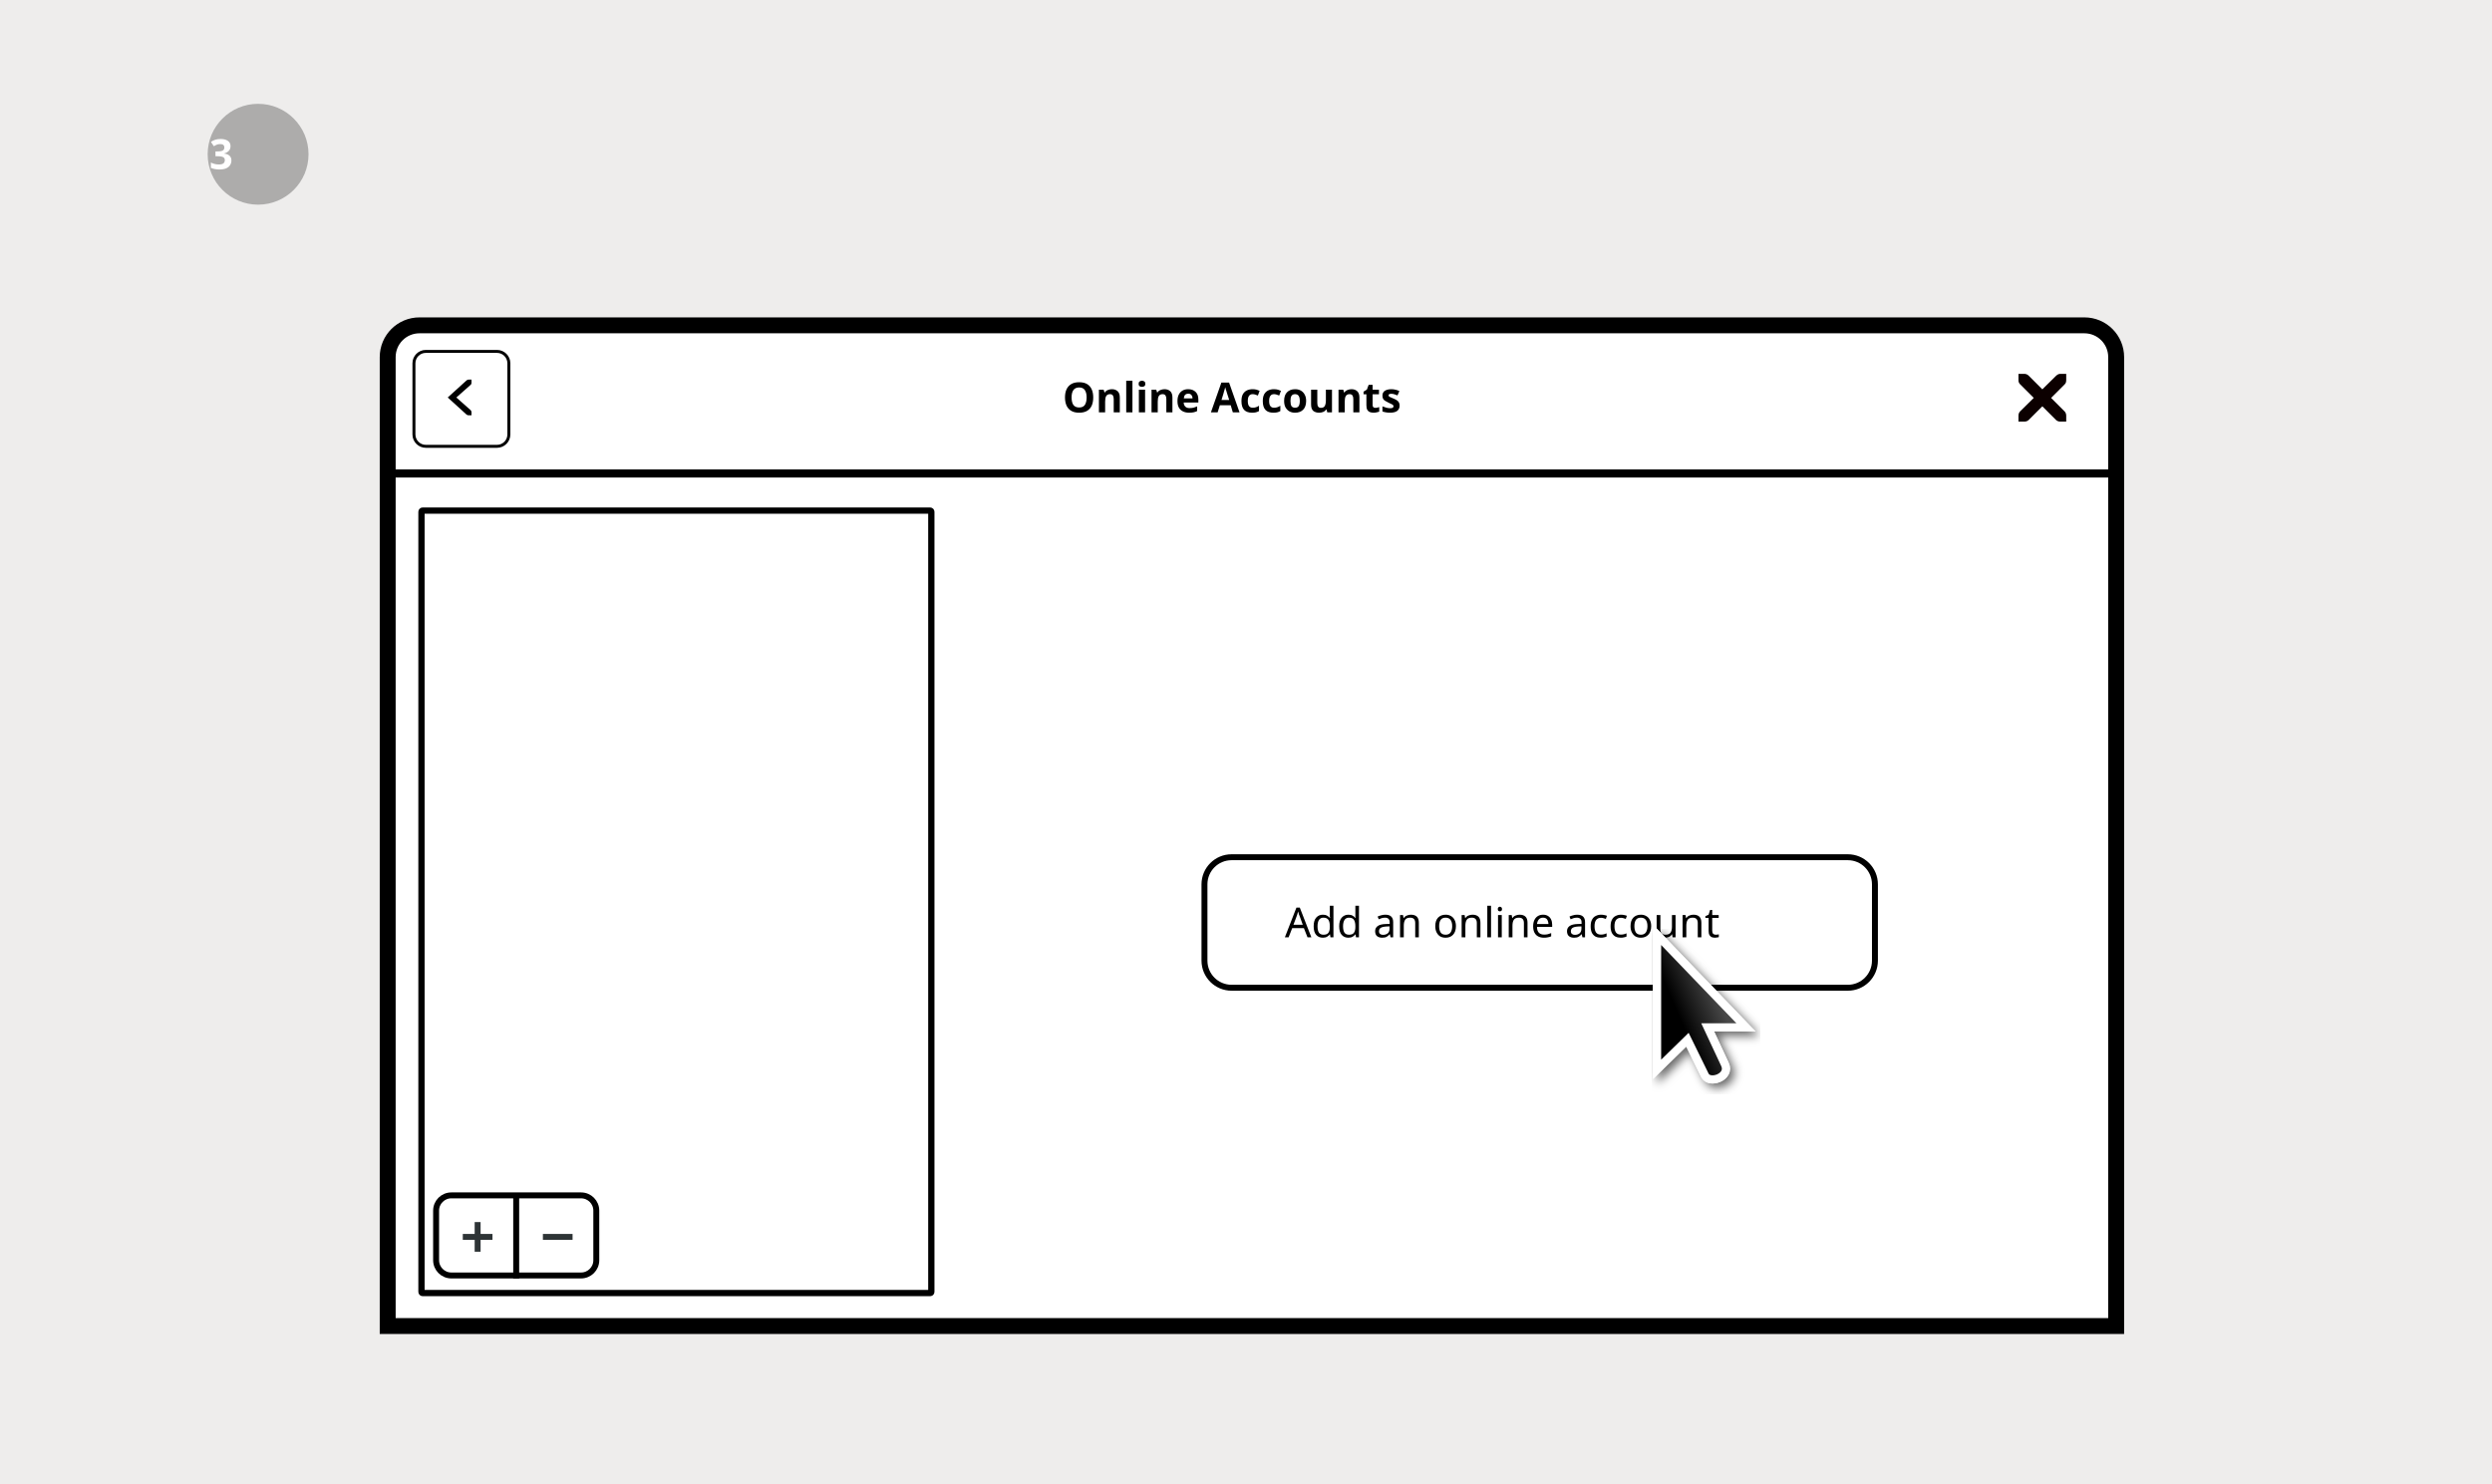
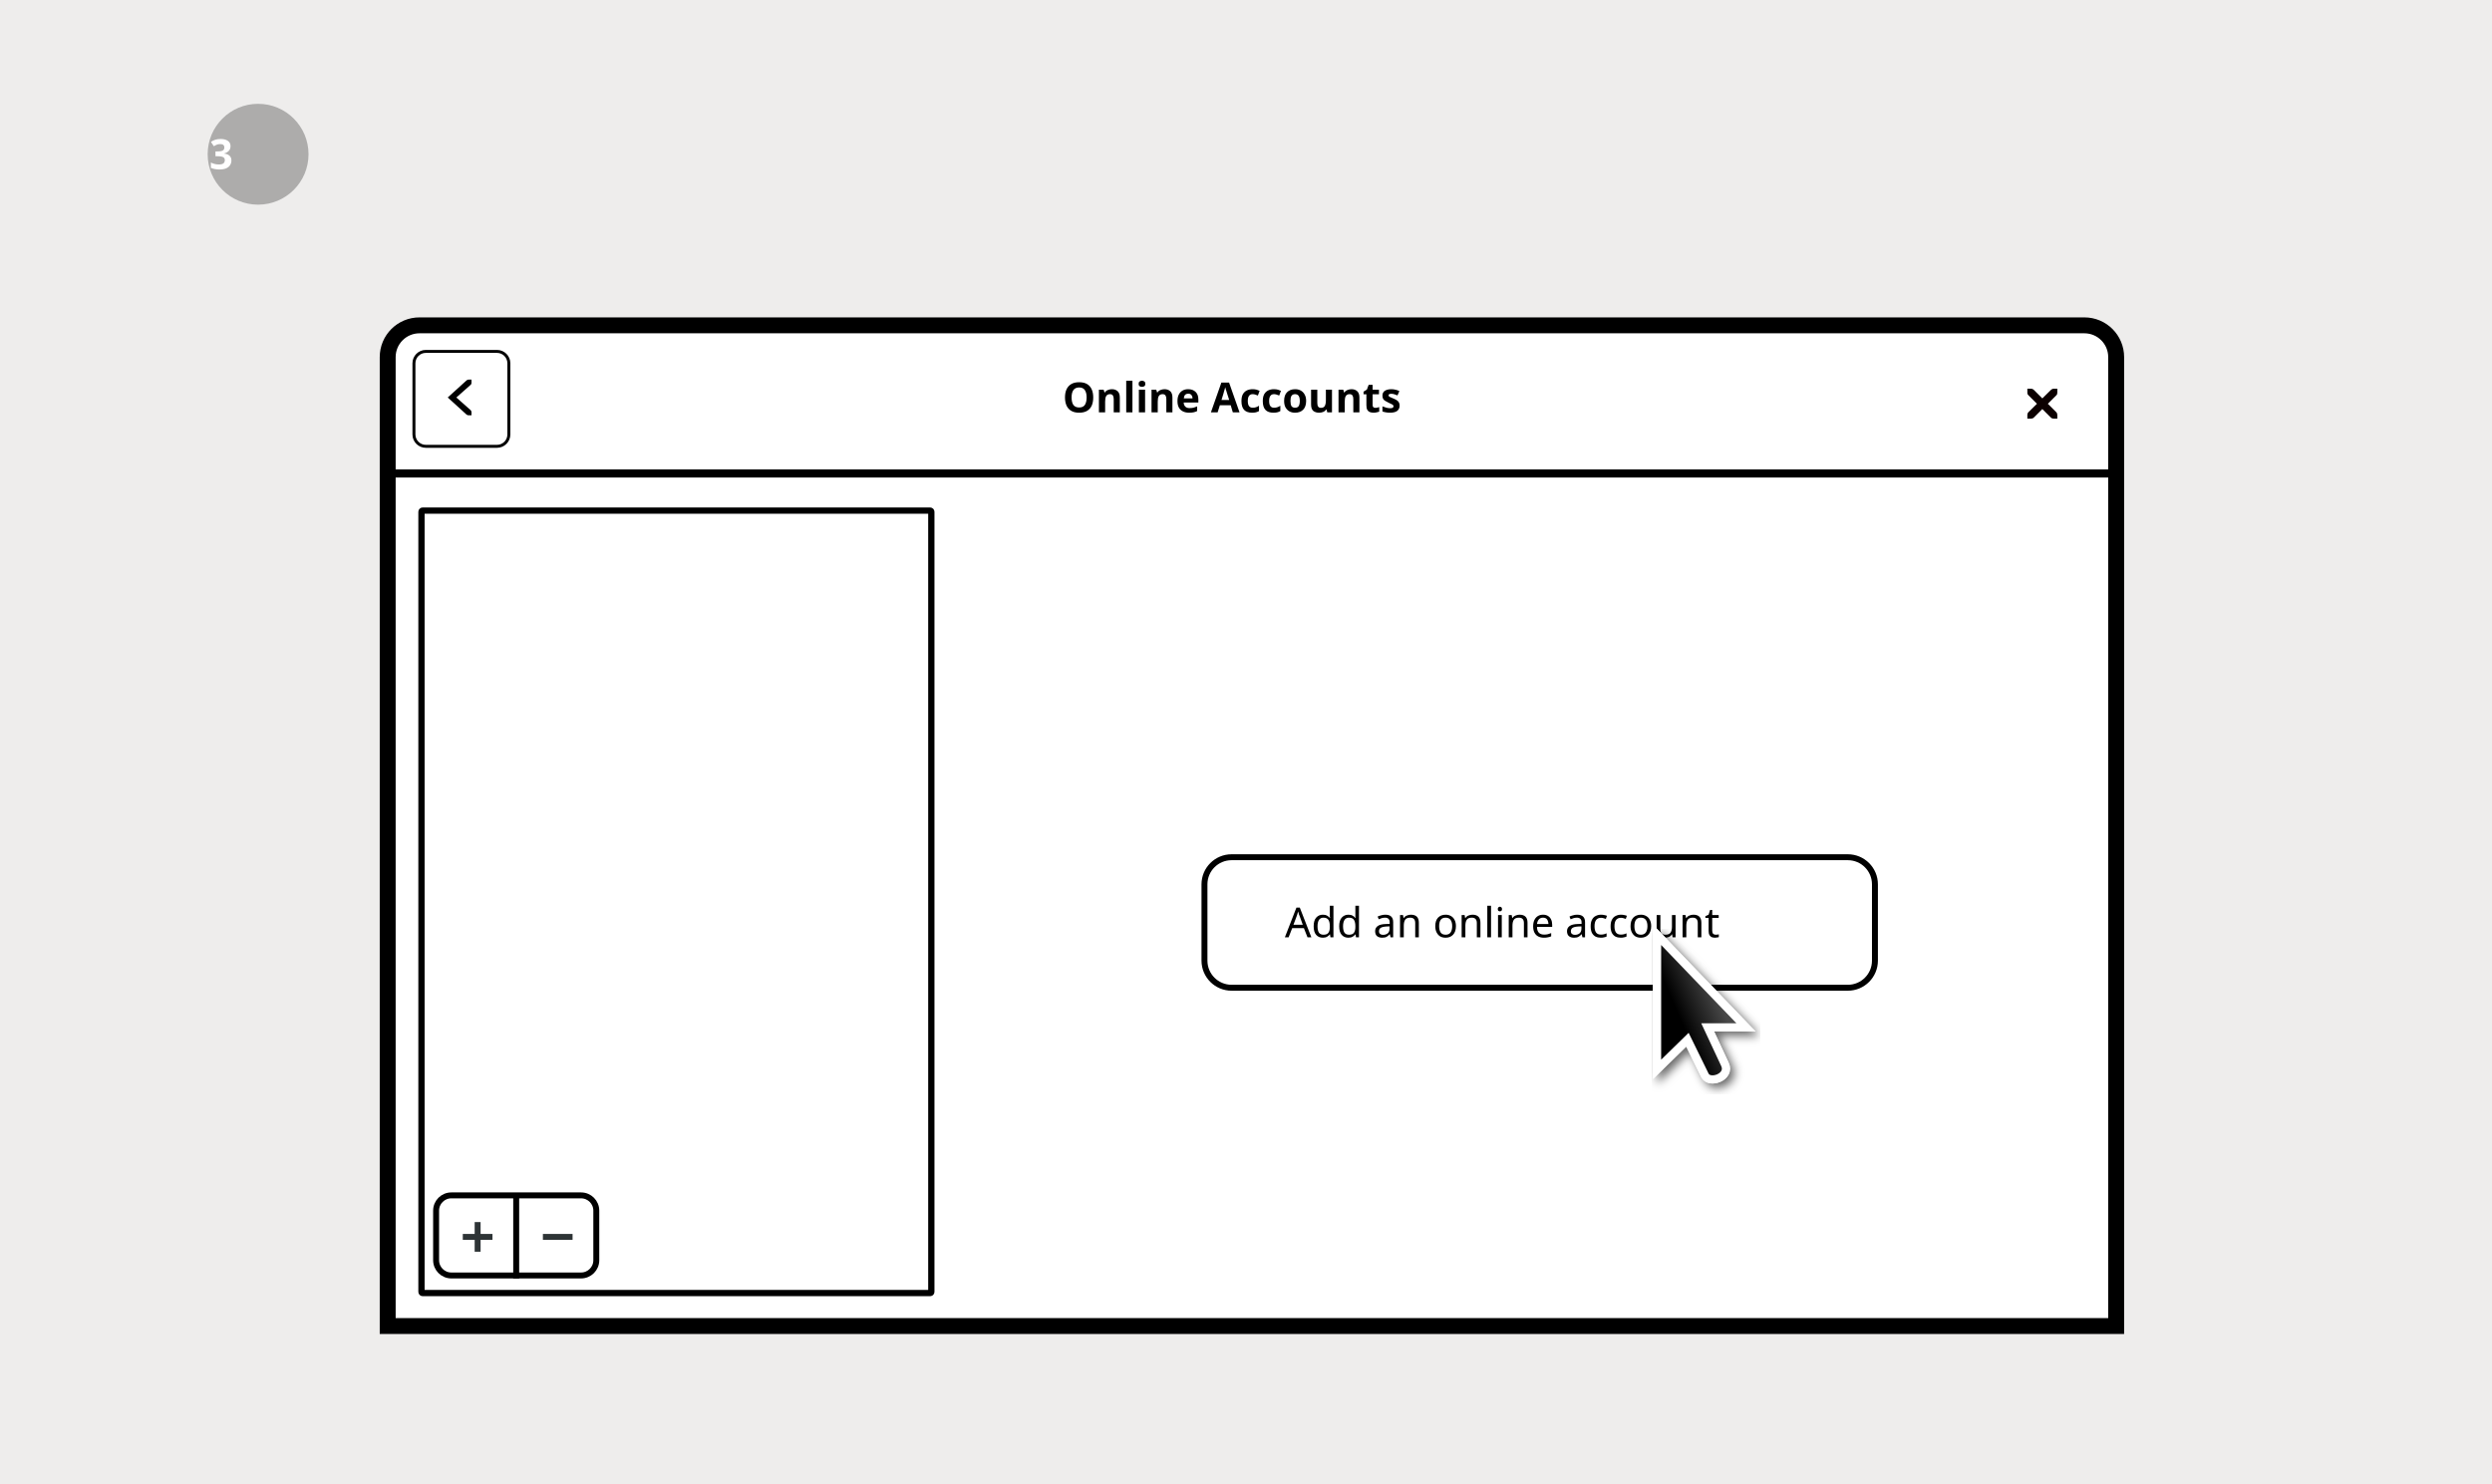
<svg xmlns="http://www.w3.org/2000/svg" xmlns:ns1="http://www.openswatchbook.org/uri/2009/osb" xmlns:xlink="http://www.w3.org/1999/xlink" width="840" height="500" id="svg10075" version="1.1">
  <defs id="defs10077">
    <linearGradient ns1:paint="gradient" id="RHEL7">
      <stop id="stop13323" offset="0" style="stop-color:#a3dbe8;stop-opacity:1;" />
      <stop id="stop13325" offset="1" style="stop-color:#a3dbe8;stop-opacity:1;" />
    </linearGradient>
    <linearGradient id="GNOME" ns1:paint="gradient">
      <stop style="stop-color:#eeedec;stop-opacity:1;" offset="0" id="stop11074" />
      <stop style="stop-color:#eeedec;stop-opacity:1" offset="1" id="stop11076" />
    </linearGradient>
    <linearGradient id="BLANK" ns1:paint="gradient">
      <stop style="stop-color:#eeedec;stop-opacity:0;" offset="0" id="stop7012" />
      <stop style="stop-color:#eeedec;stop-opacity:0" offset="1" id="stop7014" />
    </linearGradient>
    <linearGradient xlink:href="#GNOME" id="linearGradient7064" gradientTransform="matrix(1.183438,0,0,0.896461,5.70167,415.6038)" x1="-18.338" y1="490.549" x2="713.429" y2="490.549" gradientUnits="userSpaceOnUse" />
    <filter color-interpolation-filters="sRGB" x="-0.103" width="1.206" y="-0.065" height="1.131" id="filter5601">
      <feGaussianBlur stdDeviation="0.611" id="feGaussianBlur5603" />
    </filter>
    <linearGradient xlink:href="#linearGradient5716" id="linearGradient5885" x1="29.09" y1="11.773" x2="33.971" y2="9.709" gradientUnits="userSpaceOnUse" />
    <linearGradient id="linearGradient5716">
      <stop style="stop-color:#000000;stop-opacity:1;" offset="0" id="stop5718" />
      <stop style="stop-color:#484848;stop-opacity:1;" offset="1" id="stop5720" />
    </linearGradient>
    <linearGradient xlink:href="#linearGradient5716" id="linearGradient17441" x1="29.09" y1="11.773" x2="33.971" y2="9.709" gradientUnits="userSpaceOnUse" />
    <linearGradient id="linearGradient17443">
      <stop style="stop-color:#000000;stop-opacity:1;" offset="0" id="stop17445" />
      <stop style="stop-color:#484848;stop-opacity:1;" offset="1" id="stop17447" />
    </linearGradient>
    <linearGradient y2="9.709" x2="33.971" y1="11.773" x1="29.09" gradientUnits="userSpaceOnUse" id="linearGradient17453" xlink:href="#linearGradient5716" />
    <linearGradient y2="9.709" x2="33.971" y1="11.773" x1="29.09" gradientUnits="userSpaceOnUse" id="linearGradient17455" xlink:href="#linearGradient5716" />
  </defs>
  <g id="layer1" transform="translate(0,-992.3622)">
    <rect style="fill:url(#linearGradient7064)" id="background" width="866" height="656" x="-16" y="855.362" />
  </g>
  <g id="layer2" transform="translate(0,-540)">
    <g id="g11020" transform="translate(-35,-139.3622)">
-       <path transform="translate(2,453.3622)" d="m 137,278 c 0,9.389 -7.611,17 -17,17 -9.389,0 -17,-7.611 -17,-17 0,-9.389 7.611,-17 17,-17 9.389,0 17,7.611 17,17 z" id="path11014" style="color:#000000;fill:#000000;fill-opacity:0.275;stroke:none;stroke-width:1.07;marker:none;visibility:visible;display:inline;overflow:visible;enable-background:accumulate" />
+       <path transform="translate(2,453.3622)" d="m 137,278 a 17,17 0 0 1 -17,17 17,17 0 0 1 -17,-17 17,17 0 0 1 17,-17 17,17 0 0 1 17,17 z" id="path11014" style="color:#000000;fill:#000000;fill-opacity:0.275;stroke:none;stroke-width:1.07;marker:none;visibility:visible;display:inline;overflow:visible;enable-background:accumulate" />
      <text id="text11016" y="736.362" x="122.293" style="font-size:14px;font-style:normal;font-variant:normal;font-weight:bold;font-stretch:normal;text-align:center;line-height:125%;letter-spacing:0px;word-spacing:0px;writing-mode:lr-tb;text-anchor:middle;fill:#ffffff;fill-opacity:1;stroke:none;font-family:Cantarell;-inkscape-font-specification:Cantarell Bold" xml:space="preserve">
        <tspan y="736.362" x="122.293" id="tspan11018">3</tspan>
      </text>
    </g>
    <g style="display:inline" id="g4890" transform="matrix(2.683333,0,0,2.683333,-1275.51,-1072.854)">
      <path style="fill:#ffffff;fill-opacity:1;stroke:#000000;stroke-width:2;stroke-miterlimit:4;stroke-opacity:1" d="m 528.047,641.939 209.13,0 c 2.216,0 4,1.784 4,4 l 0,121.727 -4,0 -209.13,0 -4,0 0,-121.727 c 0,-2.216 1.784,-4 4,-4 z" id="path5430" />
      <path id="path5361" d="m 524.598,660.548 c 212.461,0 216.298,0 216.298,0" style="fill:none;stroke:#000000;stroke-width:1.015;stroke-linecap:butt;stroke-linejoin:miter;stroke-miterlimit:4;stroke-opacity:1;stroke-dasharray:none" />
-       <g style="fill:#0c0000;fill-opacity:1" transform="matrix(0.7499781,0,0,0.7499781,725.9032,645.0342)" id="g5363">
-         <g transform="translate(-60,-518)" id="g5365" style="fill:#0c0000;fill-opacity:1;display:inline" />
+       <g style="fill:#0c0000;fill-opacity:1" transform="matrix(0.4705848,0,0,0.4705848,728.1379,648.0146)" id="g5363">
+         <g transform="translate(-60,-518)" id="g5365" style="display:inline;fill:#0c0000;fill-opacity:1" />
        <g style="fill:#0c0000;fill-opacity:1" transform="translate(-60,-518)" id="g5367" />
        <g style="fill:#0c0000;fill-opacity:1" transform="translate(-60,-518)" id="g5369" />
        <g style="fill:#0c0000;fill-opacity:1" transform="translate(-60,-518)" id="g5371">
-           <g transform="translate(19,-242)" id="g5373" style="fill:#0c0000;fill-opacity:1;display:inline">
-             <path d="m 45,764 1,0 c 0.01,-1.2e-4 0.021,-4.6e-4 0.031,0 0.255,0.011 0.51,0.129 0.688,0.312 L 49,766.594 51.312,764.312 C 51.578,764.082 51.759,764.007 52,764 l 1,0 0,1 c 0,0.286 -0.034,0.551 -0.25,0.75 l -2.281,2.281 2.25,2.25 C 52.907,770.469 53,770.735 53,771 l 0,1 -1,0 c -0.265,-10e-6 -0.531,-0.093 -0.719,-0.281 L 49,769.438 46.719,771.719 C 46.531,771.907 46.265,772 46,772 l -1,0 0,-1 c -3e-6,-0.265 0.093,-0.531 0.281,-0.719 l 2.281,-2.25 L 45.281,765.75 C 45.071,765.555 44.978,765.281 45,765 l 0,-1 z" id="path5375" style="font-size:xx-small;font-style:normal;font-variant:normal;font-weight:normal;font-stretch:normal;text-indent:0;text-align:start;text-decoration:none;line-height:normal;letter-spacing:normal;word-spacing:normal;text-transform:none;direction:ltr;block-progression:tb;writing-mode:lr-tb;text-anchor:start;color:#bebebe;fill:#0c0000;fill-opacity:1;fill-rule:nonzero;stroke:none;stroke-width:1.781;marker:none;visibility:visible;display:inline;overflow:visible;enable-background:new;font-family:Andale Mono;-inkscape-font-specification:Andale Mono" />
+           <g transform="translate(19,-242)" id="g5373" style="display:inline;fill:#0c0000;fill-opacity:1">
+             <path d="m 45,764 1,0 c 0.01,-1.2e-4 0.021,-4.6e-4 0.031,0 0.255,0.011 0.51,0.129 0.688,0.312 L 49,766.594 51.312,764.312 C 51.578,764.082 51.759,764.007 52,764 l 1,0 0,1 c 0,0.286 -0.034,0.551 -0.25,0.75 l -2.281,2.281 2.25,2.25 C 52.907,770.469 53,770.735 53,771 l 0,1 -1,0 c -0.265,-10e-6 -0.531,-0.093 -0.719,-0.281 L 49,769.438 46.719,771.719 C 46.531,771.907 46.265,772 46,772 l -1,0 0,-1 c -3e-6,-0.265 0.093,-0.531 0.281,-0.719 l 2.281,-2.25 L 45.281,765.75 C 45.071,765.555 44.978,765.281 45,765 l 0,-1 z" id="path5375" style="color:#bebebe;font-style:normal;font-variant:normal;font-weight:normal;font-stretch:normal;font-size:xx-small;line-height:normal;font-family:'Andale Mono';-inkscape-font-specification:'Andale Mono';text-indent:0;text-align:start;text-decoration:none;text-decoration-line:none;letter-spacing:normal;word-spacing:normal;text-transform:none;direction:ltr;block-progression:tb;writing-mode:lr-tb;text-anchor:start;display:inline;overflow:visible;visibility:visible;fill:#0c0000;fill-opacity:1;fill-rule:nonzero;stroke:none;stroke-width:1.781;marker:none;enable-background:new" />
          </g>
        </g>
        <g style="fill:#0c0000;fill-opacity:1" transform="translate(-60,-518)" id="g5377" />
        <g style="fill:#0c0000;fill-opacity:1" transform="translate(-60,-518)" id="g5379" />
        <g style="fill:#0c0000;fill-opacity:1" transform="translate(-60,-518)" id="g5381" />
      </g>
      <rect style="color:#000000;fill:none;stroke:#000000;stroke-width:0.788;stroke-opacity:1;marker:none;visibility:visible;display:inline;overflow:visible;enable-background:accumulate" id="rect12010" width="64.046" height="98.306" x="528.291" y="665.216" rx="0.143" ry="0.158" />
      <text xml:space="preserve" style="font-size:5.217px;font-style:normal;font-variant:normal;font-weight:bold;font-stretch:normal;text-align:center;line-height:125%;letter-spacing:0px;word-spacing:0px;writing-mode:lr-tb;text-anchor:middle;fill:#000000;fill-opacity:1;stroke:none;font-family:Cantarell;-inkscape-font-specification:Cantarell Bold" x="634.848" y="652.865" id="text12012">
        <tspan id="tspan12014" x="634.848" y="652.865">Online Accounts</tspan>
      </text>
      <rect style="color:#000000;fill:none;stroke:#000000;stroke-width:0.745;stroke-linecap:square;stroke-linejoin:miter;stroke-miterlimit:4;stroke-opacity:1;stroke-dasharray:none;stroke-dashoffset:0;marker:none;visibility:visible;display:inline;overflow:visible;enable-background:accumulate" id="rect17494" width="84.224" height="16.398" x="626.65" y="708.765" rx="3.405" ry="3.405" />
      <text id="text17496" y="718.828" x="668.813" style="font-size:5.217px;font-style:normal;font-variant:normal;font-weight:normal;font-stretch:normal;text-align:center;line-height:125%;letter-spacing:0px;word-spacing:0px;writing-mode:lr-tb;text-anchor:middle;fill:#000000;fill-opacity:1;stroke:none;font-family:Cantarell;-inkscape-font-specification:Cantarell" xml:space="preserve">
        <tspan y="718.828" x="668.813" id="tspan17498">Add an online account</tspan>
      </text>
      <g style="display:inline" id="default-pointer-c" transform="matrix(1.028173,0,0,1.028173,656.1496,716.1309)">
        <path style="opacity:0.6;color:#000000;fill:#000000;fill-opacity:1;fill-rule:nonzero;stroke:#000000;stroke-width:1;stroke-linecap:butt;stroke-linejoin:miter;stroke-miterlimit:10;stroke-opacity:1;stroke-dasharray:none;stroke-dashoffset:0;marker:none;visibility:visible;display:block;overflow:visible;filter:url(#filter5601);enable-background:accumulate" d="m 27.135,2.848 0,16.44 3.712,-3.624 2.121,4.331 c 0.52,1.171 3.221,0.23 2.453,-1.337 l -2.099,-4.497 4.685,0 L 27.135,2.848 z" id="path5567" />
        <path id="path5565" d="m 26.605,2.318 0,16.44 3.712,-3.624 2.121,4.331 c 0.52,1.171 3.221,0.23 2.453,-1.337 l -2.099,-4.497 4.685,0 L 26.605,2.318 z" style="color:#000000;fill:url(#linearGradient17453);fill-opacity:1;fill-rule:nonzero;stroke:#ffffff;stroke-width:1;stroke-linecap:butt;stroke-linejoin:miter;stroke-miterlimit:10;stroke-opacity:1;stroke-dasharray:none;stroke-dashoffset:0;marker:none;visibility:visible;display:block;overflow:visible;enable-background:accumulate" />
        <path style="color:#000000;fill:url(#linearGradient17455);fill-opacity:1;fill-rule:nonzero;stroke:#ffffff;stroke-width:1;stroke-linecap:butt;stroke-linejoin:miter;stroke-miterlimit:10;stroke-opacity:1;stroke-dasharray:none;stroke-dashoffset:0;marker:none;visibility:visible;display:block;overflow:visible;enable-background:accumulate" d="m 26.605,2.318 0,16.44 3.712,-3.624 2.121,4.331 c 0.52,1.171 3.221,0.23 2.453,-1.337 l -2.099,-4.497 4.685,0 L 26.605,2.318 z" id="path6242" />
      </g>
      <rect ry="1.914" rx="1.914" y="751.25" x="530.128" height="10.062" width="20.124" id="rect17500" style="color:#000000;fill:none;stroke:#000000;stroke-width:0.745;stroke-linecap:square;stroke-linejoin:miter;stroke-miterlimit:4;stroke-opacity:1;stroke-dasharray:none;stroke-dashoffset:0;marker:none;visibility:visible;display:inline;overflow:visible;enable-background:accumulate" />
      <path style="color:#000000;fill:none;stroke:#000000;stroke-width:0.745;stroke-linecap:square;stroke-linejoin:miter;stroke-miterlimit:4;stroke-opacity:1;stroke-dasharray:none;stroke-dashoffset:0;marker:none;visibility:visible;display:inline;overflow:visible;enable-background:accumulate" d="m 540.19,751.529 0,9.783" id="path17502" />
      <g id="g31978" transform="matrix(0.3726708,0,0,0.3726708,534.9727,650.6288)" style="display:inline">
        <rect style="color:#bebebe;fill:none;stroke:none;stroke-width:1;marker:none;visibility:visible;display:inline;overflow:visible" id="rect31980" width="16" height="16" x="20" y="276" />
        <rect style="color:#bebebe;fill:#2e3436;fill-opacity:1;stroke:none;stroke-width:1;marker:none;visibility:visible;display:inline;overflow:visible" id="rect31984" width="10" height="2" x="23" y="283" />
      </g>
      <g style="display:inline" transform="matrix(0.3726708,0,0,0.3726708,524.9106,650.6288)" id="g31988">
        <rect y="276" x="20" height="16" width="16" id="rect31990" style="color:#bebebe;fill:none;stroke:none;stroke-width:1;marker:none;visibility:visible;display:inline;overflow:visible" />
        <path style="color:#bebebe;fill:#2e3436;fill-opacity:1;stroke:none;stroke-width:1;marker:none;visibility:visible;display:inline;overflow:visible" d="m -174,512 0,4 -4,0 0,2 4,0 0,4 2,0 0,-4 4,0 0,-2 -4,0 0,-4 -2,0 z" transform="translate(201,-233)" id="rect31992" />
      </g>
      <g style="display:inline" id="g4705" transform="matrix(0.3726708,0,0,0.3726708,492.8318,454.9682)">
        <rect transform="scale(-1,1)" style="color:#bebebe;fill:none;stroke:none;stroke-width:1;marker:none;visibility:visible;display:inline;overflow:visible;enable-background:new" id="rect10837-5-8-1" y="518" x="-116" height="16" width="16" />
        <path style="font-size:medium;font-style:normal;font-variant:normal;font-weight:normal;font-stretch:normal;text-indent:0;text-align:start;text-decoration:none;line-height:normal;letter-spacing:normal;word-spacing:normal;text-transform:none;direction:ltr;block-progression:tb;writing-mode:lr-tb;text-anchor:start;color:#bebebe;fill:#000000;fill-opacity:1;fill-rule:nonzero;stroke:none;stroke-width:1.781;marker:none;visibility:visible;display:inline;overflow:visible;enable-background:new;font-family:Andale Mono;-inkscape-font-specification:Andale Mono" id="path10839-9-9-5" d="m 112.014,520 -1,0 c -0.01,-1.2e-4 -0.021,-4.6e-4 -0.031,0 -0.255,0.011 -0.51,0.129 -0.688,0.312 l -6.298,5.719 6.298,5.719 c 0.188,0.188 0.453,0.281 0.719,0.281 l 1,0 0,-1 c 0,-0.265 -0.093,-0.531 -0.281,-0.719 l -4.829,-4.281 4.829,-4.281 c 0.211,-0.195 0.303,-0.469 0.281,-0.75 z" />
      </g>
      <rect style="color:#000000;fill:none;stroke:#000000;stroke-width:0.373;stroke-miterlimit:4;stroke-opacity:1;stroke-dasharray:none;marker:none;visibility:visible;display:inline;overflow:visible;enable-background:accumulate" id="rect15386" width="11.925" height="11.925" x="527.344" y="645.214" rx="1.491" ry="1.491" />
    </g>
  </g>
</svg>
